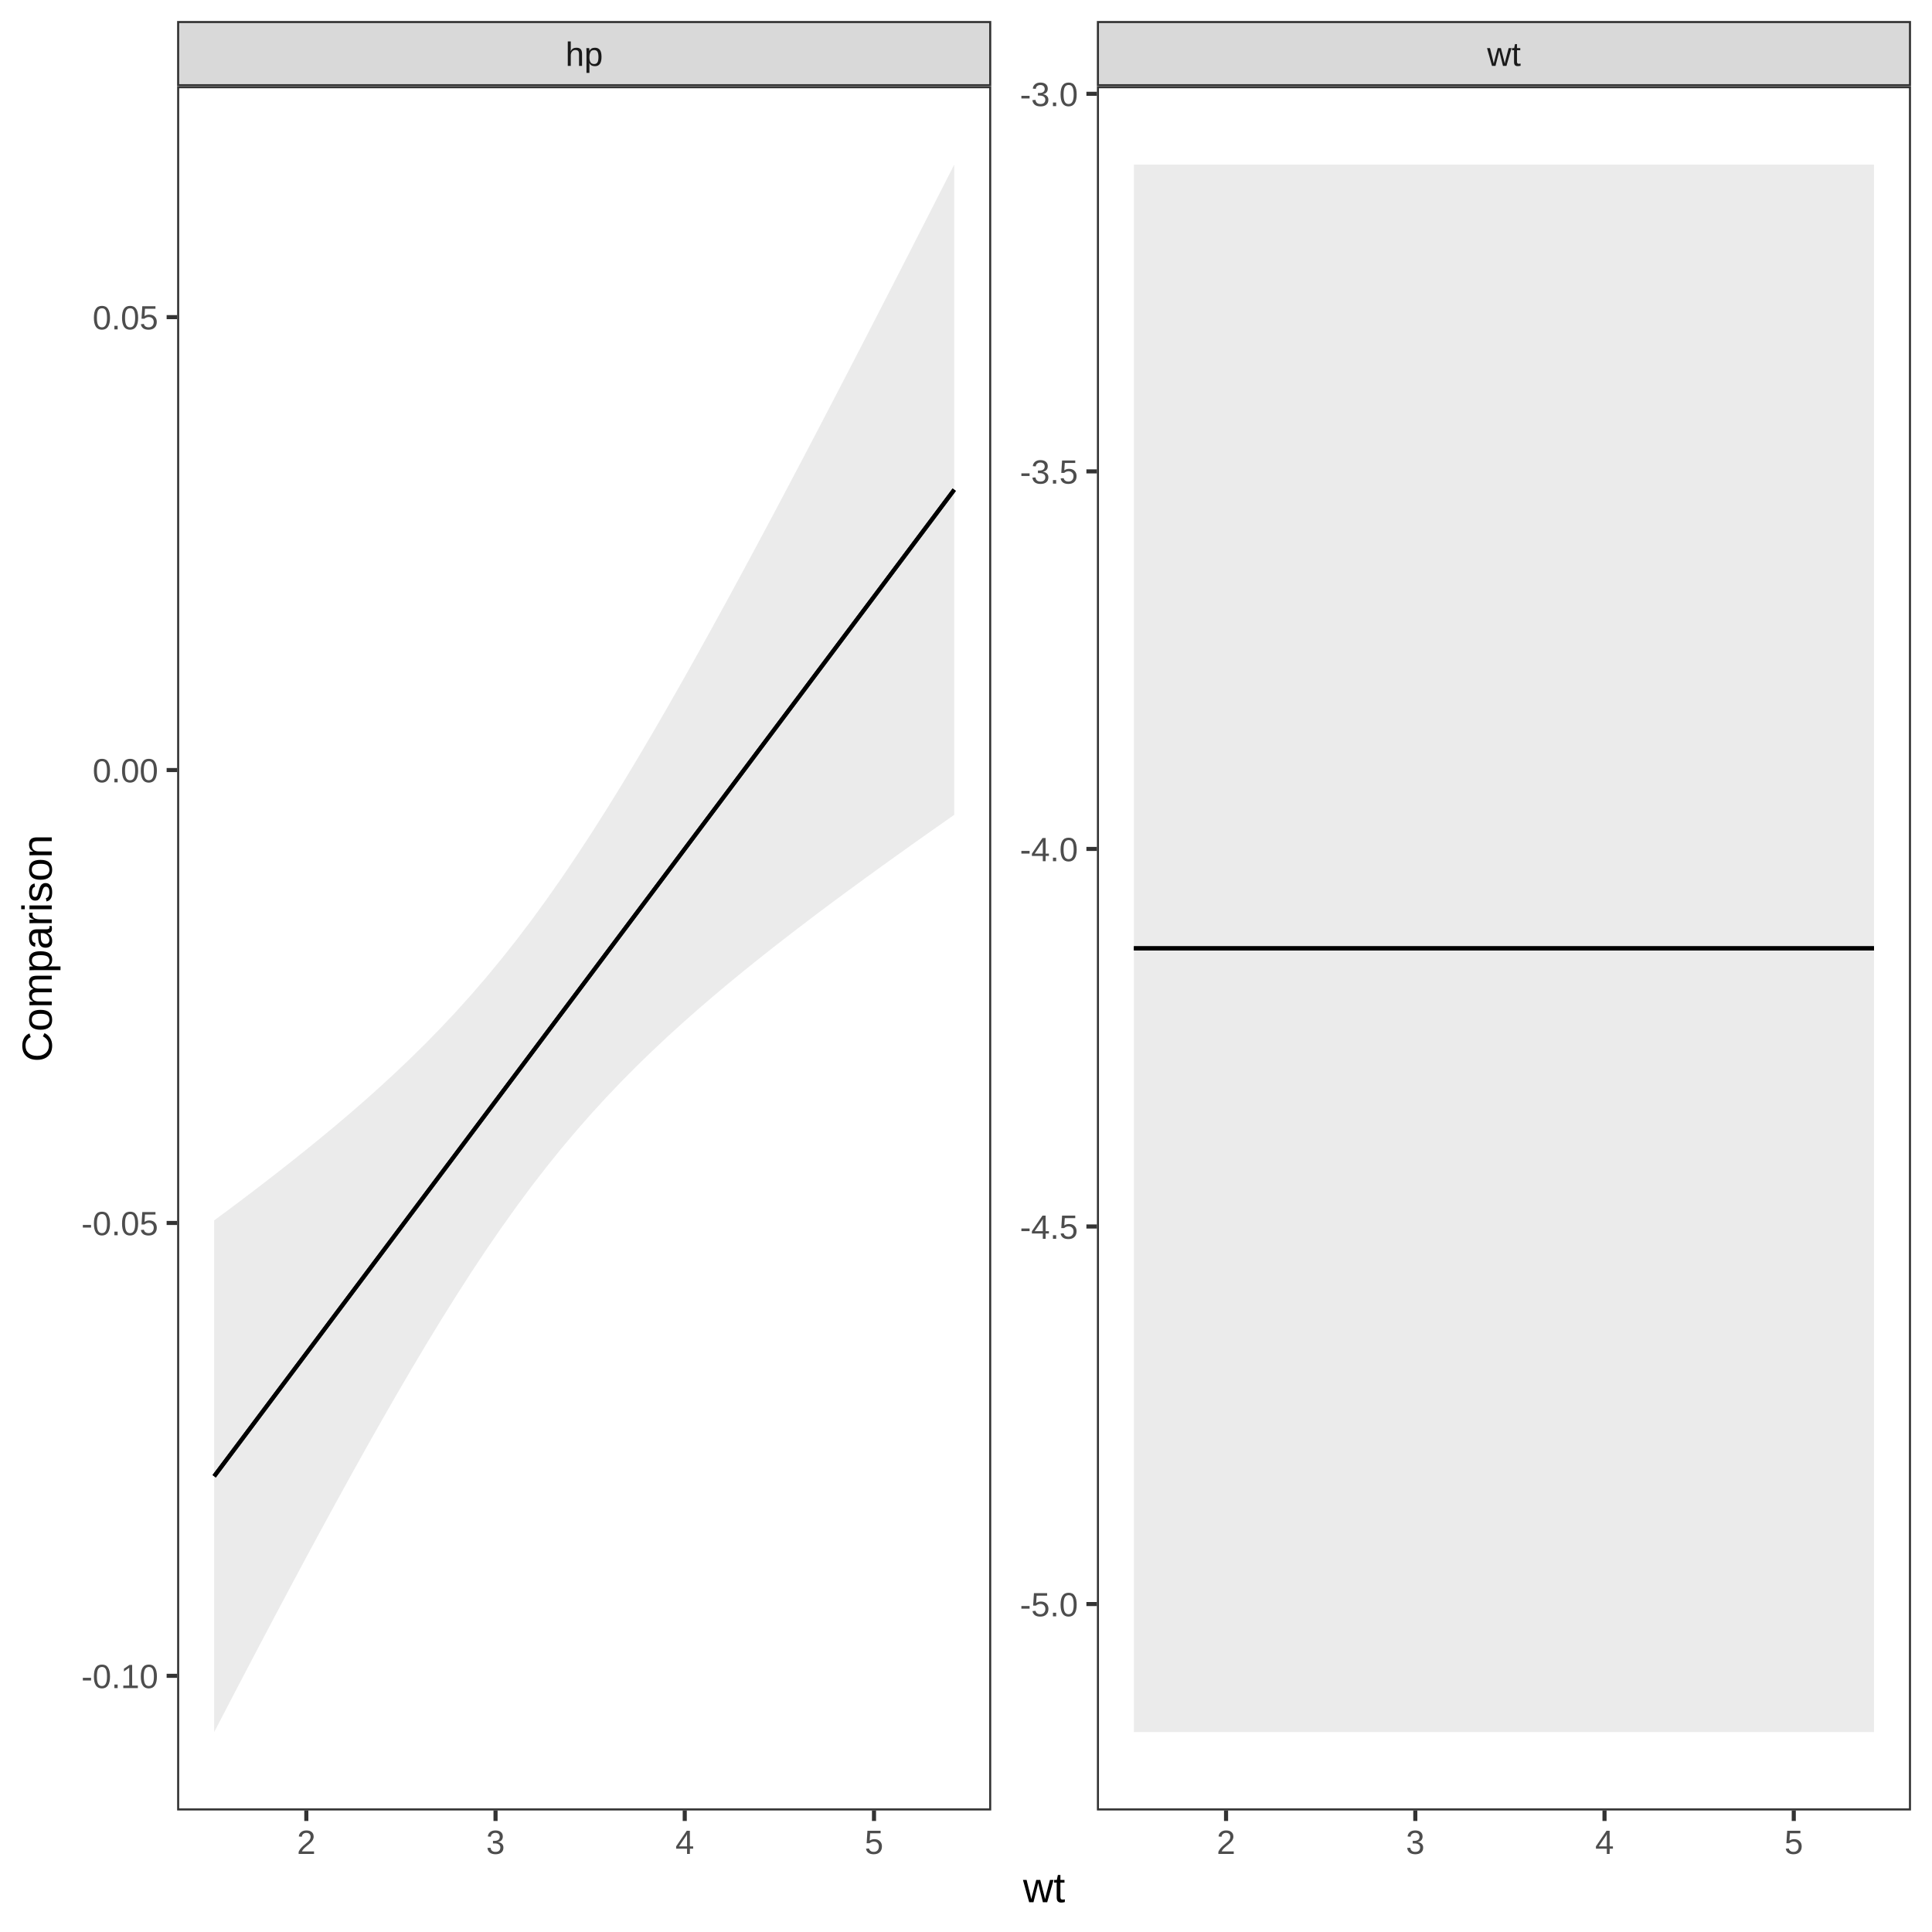
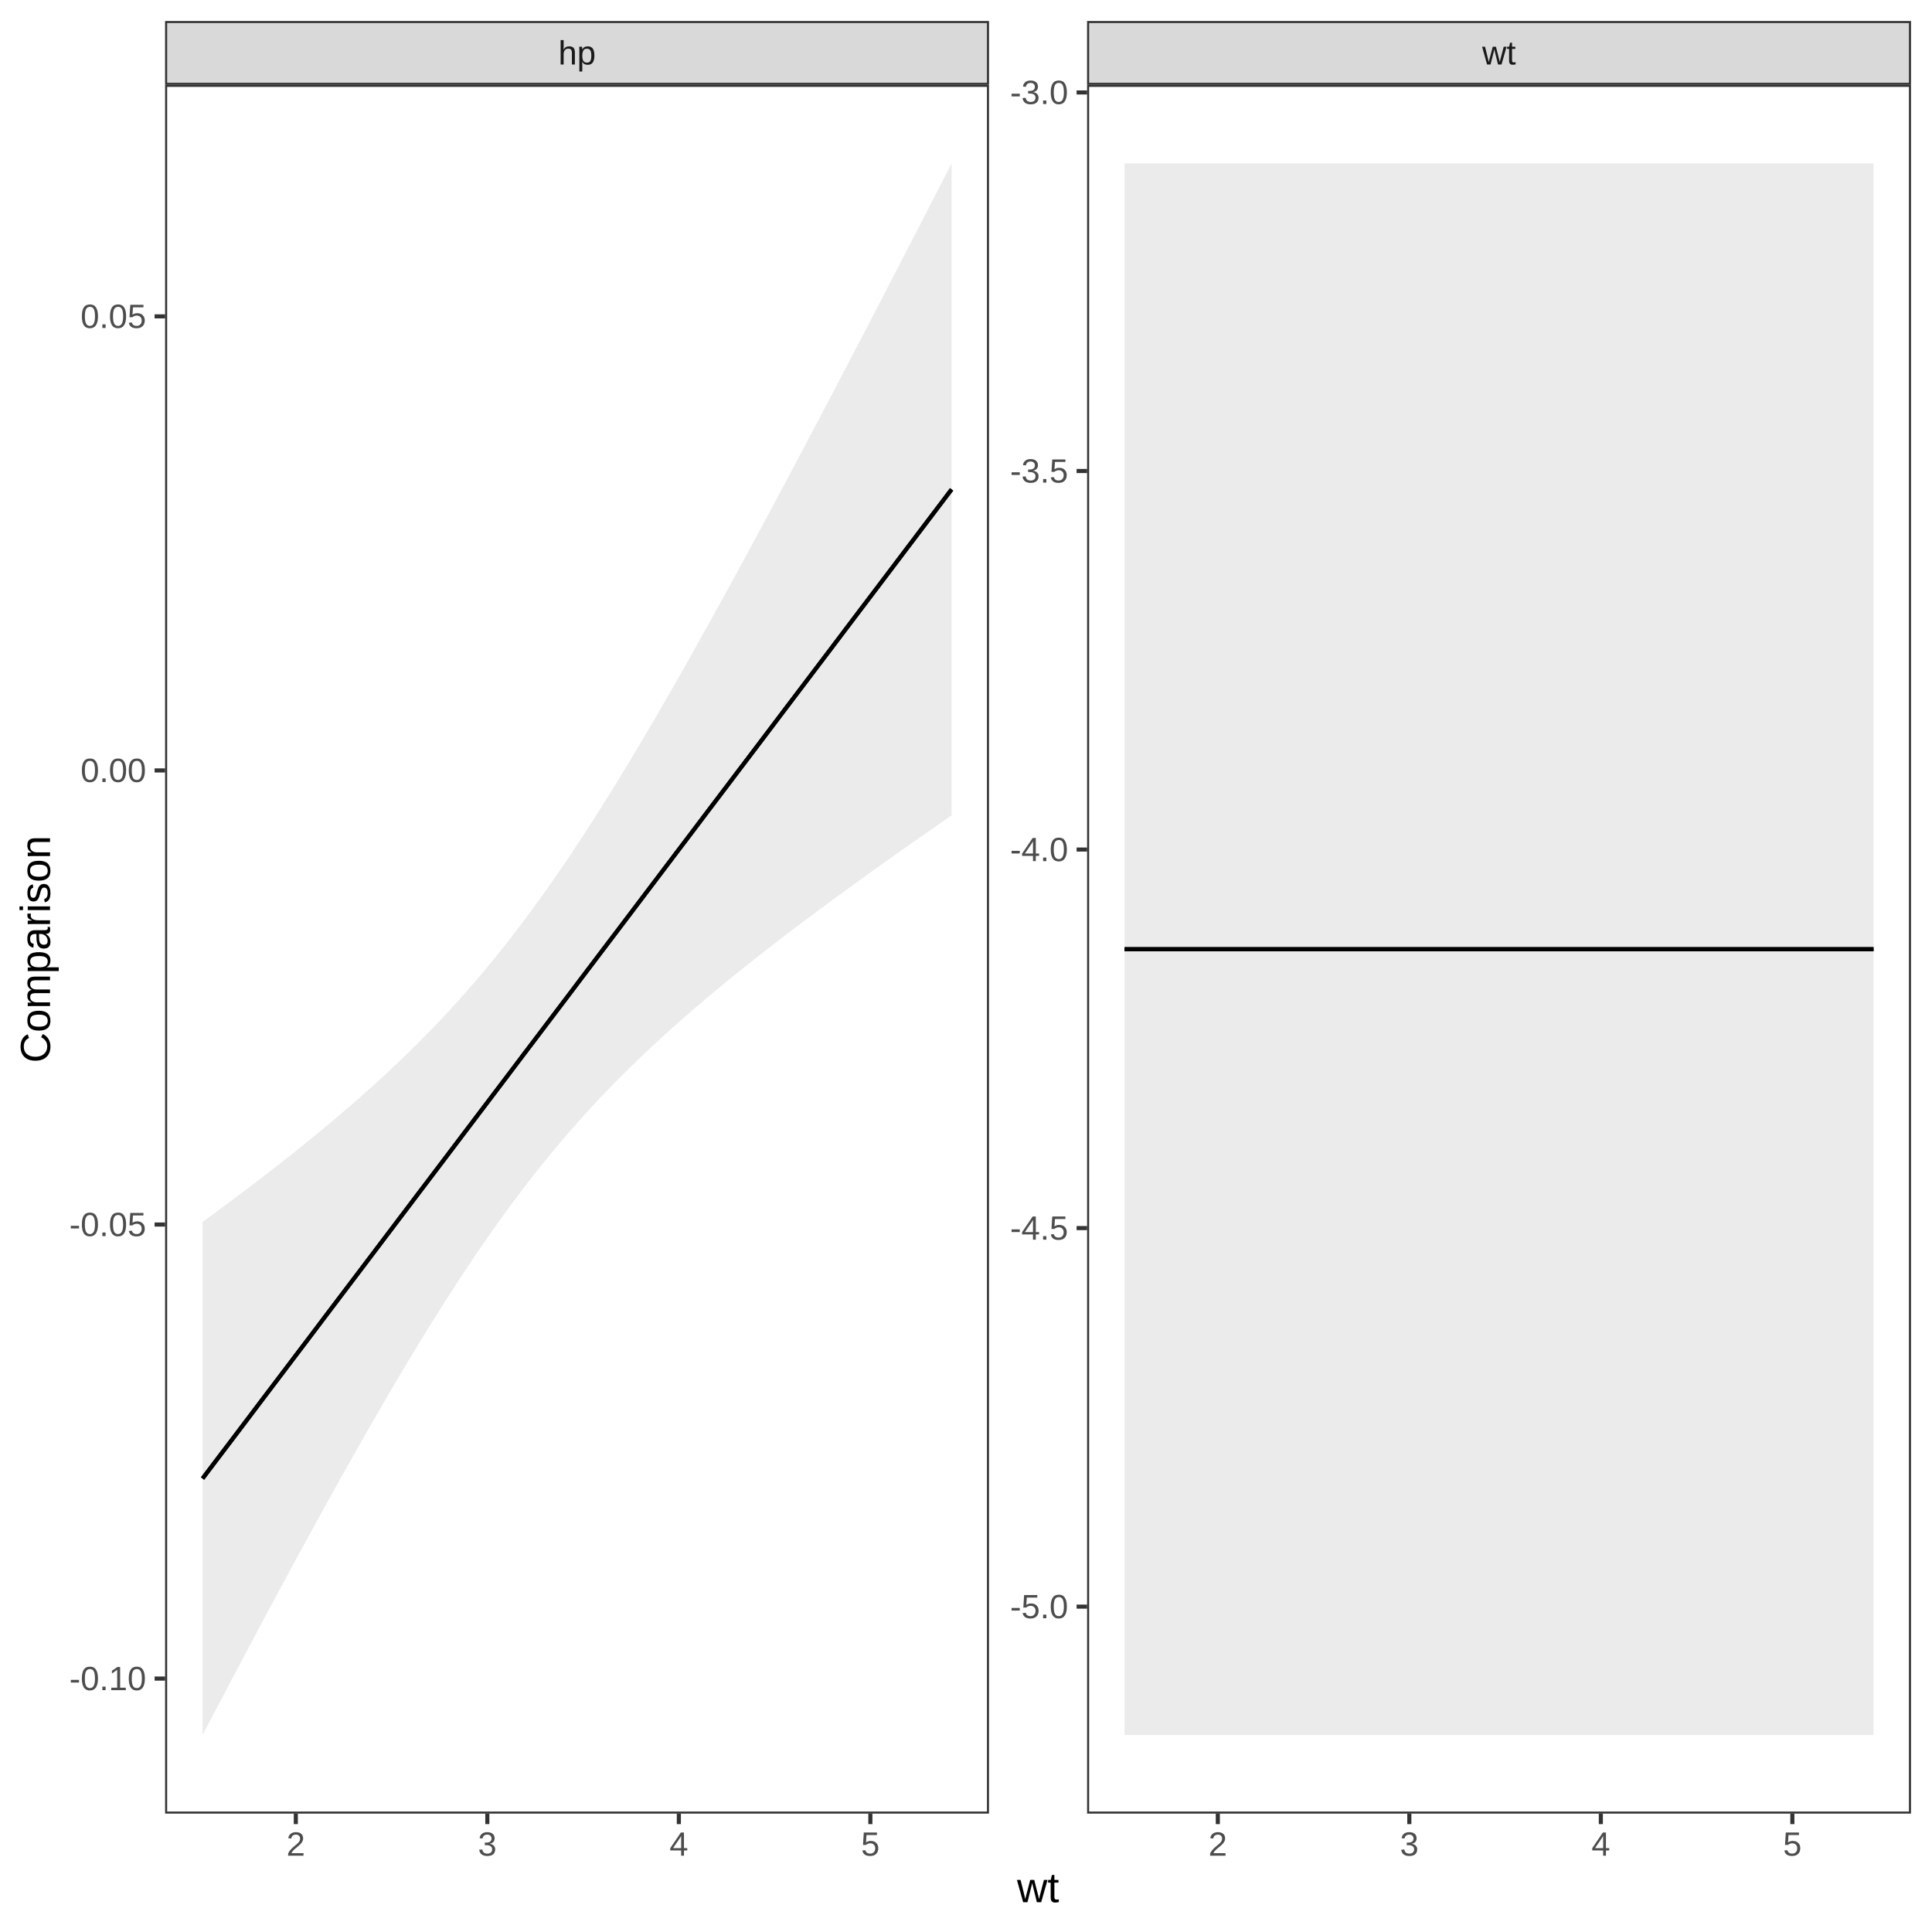
<svg xmlns="http://www.w3.org/2000/svg" class="svglite" width="504.00pt" height="504.00pt" viewBox="0 0 504.00 504.00">
  <defs>
    <style type="text/css">
    .svglite line, .svglite polyline, .svglite polygon, .svglite path, .svglite rect, .svglite circle {
      fill: none;
      stroke: #000000;
      stroke-linecap: round;
      stroke-linejoin: round;
      stroke-miterlimit: 10.00;
    }
    .svglite text {
      white-space: pre;
    }
  </style>
  </defs>
  <rect width="100%" height="100%" style="stroke: none; fill: #FFFFFF;" />
  <defs>
    <clipPath id="cpMC4wMHw1MDQuMDB8MC4wMHw1MDQuMDA=">
      <rect x="0.00" y="0.00" width="504.00" height="504.00" />
    </clipPath>
  </defs>
  <g clip-path="url(#cpMC4wMHw1MDQuMDB8MC4wMHw1MDQuMDA=)">
-     <rect x="0.00" y="0.00" width="504.00" height="504.00" style="stroke-width: 1.07; stroke: #FFFFFF; fill: #FFFFFF;" />
+     <rect x="0.00" y="-0" width="504.00" height="504.00" style="stroke-width: 1.07; stroke: #FFFFFF; fill: #FFFFFF;" />
  </g>
  <defs>
-     <clipPath id="cpNDYuMjF8MjU4LjU4fDIyLjQ5fDQ3Mi4yOQ==">
-       <rect x="46.21" y="22.49" width="212.37" height="449.80" />
+     <clipPath id="cpNDMuMDd8MjU4LjAxfDIyLjEzfDQ3My4xMQ==">
+       <rect x="43.07" y="22.13" width="214.93" height="450.98" />
    </clipPath>
  </defs>
-   <g clip-path="url(#cpNDYuMjF8MjU4LjU4fDIyLjQ5fDQ3Mi4yOQ==)">
-     <rect x="46.21" y="22.49" width="212.37" height="449.80" style="stroke-width: 1.07; stroke: none; fill: #FFFFFF;" />
-     <polygon points="55.87,318.37 59.81,315.45 63.75,312.49 67.69,309.49 71.63,306.45 75.57,303.36 79.51,300.22 83.45,297.02 87.39,293.76 91.33,290.41 95.27,286.99 99.21,283.46 103.15,279.83 107.09,276.08 111.03,272.20 114.97,268.16 118.91,263.97 122.85,259.59 126.79,255.03 130.73,250.26 134.67,245.29 138.61,240.10 142.55,234.69 146.49,229.07 150.43,223.24 154.37,217.22 158.31,211.01 162.25,204.63 166.19,198.09 170.13,191.41 174.07,184.60 178.01,177.68 181.95,170.66 185.89,163.54 189.83,156.35 193.77,149.08 197.71,141.75 201.65,134.36 205.59,126.92 209.53,119.44 213.47,111.91 217.41,104.35 221.35,96.76 225.29,89.14 229.23,81.49 233.17,73.82 237.11,66.13 241.05,58.41 244.99,50.68 248.93,42.94 248.93,212.57 244.99,215.33 241.05,218.10 237.11,220.90 233.17,223.71 229.23,226.54 225.29,229.40 221.35,232.28 217.41,235.19 213.47,238.13 209.53,241.12 205.59,244.14 201.65,247.20 197.71,250.32 193.77,253.49 189.83,256.73 185.89,260.04 181.95,263.43 178.01,266.91 174.07,270.49 170.13,274.19 166.19,278.01 162.25,281.98 158.31,286.10 154.37,290.40 150.43,294.88 146.49,299.55 142.55,304.44 138.61,309.53 134.67,314.85 130.73,320.38 126.79,326.11 122.85,332.05 118.91,338.19 114.97,344.49 111.03,350.96 107.09,357.58 103.15,364.34 99.21,371.21 95.27,378.19 91.33,385.27 87.39,392.43 83.45,399.67 79.51,406.97 75.57,414.34 71.63,421.75 67.69,429.22 63.75,436.73 59.81,444.27 55.87,451.85 " style="stroke-width: 0.00; stroke: none; stroke-linecap: butt; fill: #333333; fill-opacity: 0.10;" />
-     <polyline points="55.87,318.37 59.81,315.45 63.75,312.49 67.69,309.49 71.63,306.45 75.57,303.36 79.51,300.22 83.45,297.02 87.39,293.76 91.33,290.41 95.27,286.99 99.21,283.46 103.15,279.83 107.09,276.08 111.03,272.20 114.97,268.16 118.91,263.97 122.85,259.59 126.79,255.03 130.73,250.26 134.67,245.29 138.61,240.10 142.55,234.69 146.49,229.07 150.43,223.24 154.37,217.22 158.31,211.01 162.25,204.63 166.19,198.09 170.13,191.41 174.07,184.60 178.01,177.68 181.95,170.66 185.89,163.54 189.83,156.35 193.77,149.08 197.71,141.75 201.65,134.36 205.59,126.92 209.53,119.44 213.47,111.91 217.41,104.35 221.35,96.76 225.29,89.14 229.23,81.49 233.17,73.82 237.11,66.13 241.05,58.41 244.99,50.68 248.93,42.94 " style="stroke-width: 1.07; stroke: none; stroke-linecap: butt;" />
-     <polyline points="248.93,212.57 244.99,215.33 241.05,218.10 237.11,220.90 233.17,223.71 229.23,226.54 225.29,229.40 221.35,232.28 217.41,235.19 213.47,238.13 209.53,241.12 205.59,244.14 201.65,247.20 197.71,250.32 193.77,253.49 189.83,256.73 185.89,260.04 181.95,263.43 178.01,266.91 174.07,270.49 170.13,274.19 166.19,278.01 162.25,281.98 158.31,286.10 154.37,290.40 150.43,294.88 146.49,299.55 142.55,304.44 138.61,309.53 134.67,314.85 130.73,320.38 126.79,326.11 122.85,332.05 118.91,338.19 114.97,344.49 111.03,350.96 107.09,357.58 103.15,364.34 99.21,371.21 95.27,378.19 91.33,385.27 87.39,392.43 83.45,399.67 79.51,406.97 75.57,414.34 71.63,421.75 67.69,429.22 63.75,436.73 59.81,444.27 55.87,451.85 " style="stroke-width: 1.07; stroke: none; stroke-linecap: butt;" />
-     <polyline points="55.87,385.11 59.81,379.86 63.75,374.61 67.69,369.35 71.63,364.10 75.57,358.85 79.51,353.60 83.45,348.35 87.39,343.09 91.33,337.84 95.27,332.59 99.21,327.34 103.15,322.09 107.09,316.83 111.03,311.58 114.97,306.33 118.91,301.08 122.85,295.82 126.79,290.57 130.73,285.32 134.67,280.07 138.61,274.82 142.55,269.56 146.49,264.31 150.43,259.06 154.37,253.81 158.31,248.55 162.25,243.30 166.19,238.05 170.13,232.80 174.07,227.55 178.01,222.29 181.95,217.04 185.89,211.79 189.83,206.54 193.77,201.29 197.71,196.03 201.65,190.78 205.59,185.53 209.53,180.28 213.47,175.02 217.41,169.77 221.35,164.52 225.29,159.27 229.23,154.02 233.17,148.76 237.11,143.51 241.05,138.26 244.99,133.01 248.93,127.75 " style="stroke-width: 1.07; stroke-linecap: butt;" />
-     <polyline points="55.87,385.11 59.81,379.86 63.75,374.61 67.69,369.35 71.63,364.10 75.57,358.85 79.51,353.60 83.45,348.35 87.39,343.09 91.33,337.84 95.27,332.59 99.21,327.34 103.15,322.09 107.09,316.83 111.03,311.58 114.97,306.33 118.91,301.08 122.85,295.82 126.79,290.57 130.73,285.32 134.67,280.07 138.61,274.82 142.55,269.56 146.49,264.31 150.43,259.06 154.37,253.81 158.31,248.55 162.25,243.30 166.19,238.05 170.13,232.80 174.07,227.55 178.01,222.29 181.95,217.04 185.89,211.79 189.83,206.54 193.77,201.29 197.71,196.03 201.65,190.78 205.59,185.53 209.53,180.28 213.47,175.02 217.41,169.77 221.35,164.52 225.29,159.27 229.23,154.02 233.17,148.76 237.11,143.51 241.05,138.26 244.99,133.01 248.93,127.75 " style="stroke-width: 1.07; stroke-linecap: butt;" />
-     <rect x="46.21" y="22.49" width="212.37" height="449.80" style="stroke-width: 1.07; stroke: #333333;" />
+   <g clip-path="url(#cpNDMuMDd8MjU4LjAxfDIyLjEzfDQ3My4xMQ==)">
+     <rect x="43.07" y="22.13" width="214.93" height="450.98" style="stroke-width: 1.07; stroke: none; fill: #FFFFFF;" />
+     <polygon points="52.84,318.78 56.83,315.85 60.82,312.88 64.81,309.88 68.79,306.83 72.78,303.74 76.77,300.59 80.76,297.38 84.74,294.10 88.73,290.75 92.72,287.32 96.71,283.78 100.69,280.14 104.68,276.38 108.67,272.49 112.66,268.44 116.65,264.24 120.63,259.85 124.62,255.28 128.61,250.50 132.60,245.51 136.58,240.30 140.57,234.88 144.56,229.25 148.55,223.41 152.53,217.37 156.52,211.14 160.51,204.74 164.50,198.19 168.48,191.49 172.47,184.67 176.46,177.73 180.45,170.68 184.43,163.55 188.42,156.34 192.41,149.05 196.40,141.70 200.39,134.29 204.37,126.83 208.36,119.33 212.35,111.79 216.34,104.21 220.32,96.60 224.31,88.95 228.30,81.29 232.29,73.59 236.27,65.88 240.26,58.15 244.25,50.40 248.24,42.63 248.24,212.71 244.25,215.47 240.26,218.25 236.27,221.05 232.29,223.87 228.30,226.71 224.31,229.58 220.32,232.47 216.34,235.39 212.35,238.34 208.36,241.32 204.37,244.35 200.39,247.43 196.40,250.55 192.41,253.73 188.42,256.98 184.43,260.30 180.45,263.69 176.46,267.18 172.47,270.78 168.48,274.48 164.50,278.32 160.51,282.29 156.52,286.43 152.53,290.73 148.55,295.23 144.56,299.92 140.57,304.81 136.58,309.92 132.60,315.25 128.61,320.79 124.62,326.55 120.63,332.50 116.65,338.65 112.66,344.97 108.67,351.46 104.68,358.10 100.69,364.87 96.71,371.76 92.72,378.76 88.73,385.86 84.74,393.04 80.76,400.29 76.77,407.62 72.78,415.00 68.79,422.44 64.81,429.92 60.82,437.45 56.83,445.01 52.84,452.61 " style="stroke-width: 0.00; stroke: none; stroke-linecap: butt; fill: #333333; fill-opacity: 0.10;" />
+     <polyline points="52.84,318.78 56.83,315.85 60.82,312.88 64.81,309.88 68.79,306.83 72.78,303.74 76.77,300.59 80.76,297.38 84.74,294.10 88.73,290.75 92.72,287.32 96.71,283.78 100.69,280.14 104.68,276.38 108.67,272.49 112.66,268.44 116.65,264.24 120.63,259.85 124.62,255.28 128.61,250.50 132.60,245.51 136.58,240.30 140.57,234.88 144.56,229.25 148.55,223.41 152.53,217.37 156.52,211.14 160.51,204.74 164.50,198.19 168.48,191.49 172.47,184.67 176.46,177.73 180.45,170.68 184.43,163.55 188.42,156.34 192.41,149.05 196.40,141.70 200.39,134.29 204.37,126.83 208.36,119.33 212.35,111.79 216.34,104.21 220.32,96.60 224.31,88.95 228.30,81.29 232.29,73.59 236.27,65.88 240.26,58.15 244.25,50.40 248.24,42.63 " style="stroke-width: 1.07; stroke: none; stroke-linecap: butt;" />
+     <polyline points="248.24,212.71 244.25,215.47 240.26,218.25 236.27,221.05 232.29,223.87 228.30,226.71 224.31,229.58 220.32,232.47 216.34,235.39 212.35,238.34 208.36,241.32 204.37,244.35 200.39,247.43 196.40,250.55 192.41,253.73 188.42,256.98 184.43,260.30 180.45,263.69 176.46,267.18 172.47,270.78 168.48,274.48 164.50,278.32 160.51,282.29 156.52,286.43 152.53,290.73 148.55,295.23 144.56,299.92 140.57,304.81 136.58,309.92 132.60,315.25 128.61,320.79 124.62,326.55 120.63,332.50 116.65,338.65 112.66,344.97 108.67,351.46 104.68,358.10 100.69,364.87 96.71,371.76 92.72,378.76 88.73,385.86 84.74,393.04 80.76,400.29 76.77,407.62 72.78,415.00 68.79,422.44 64.81,429.92 60.82,437.45 56.83,445.01 52.84,452.61 " style="stroke-width: 1.07; stroke: none; stroke-linecap: butt;" />
+     <polyline points="52.84,385.70 56.83,380.43 60.82,375.17 64.81,369.90 68.79,364.63 72.78,359.37 76.77,354.10 80.76,348.84 84.74,343.57 88.73,338.30 92.72,333.04 96.71,327.77 100.69,322.51 104.68,317.24 108.67,311.97 112.66,306.71 116.65,301.44 120.63,296.18 124.62,290.91 128.61,285.65 132.60,280.38 136.58,275.11 140.57,269.85 144.56,264.58 148.55,259.32 152.53,254.05 156.52,248.78 160.51,243.52 164.50,238.25 168.48,232.99 172.47,227.72 176.46,222.45 180.45,217.19 184.43,211.92 188.42,206.66 192.41,201.39 196.40,196.13 200.39,190.86 204.37,185.59 208.36,180.33 212.35,175.06 216.34,169.80 220.32,164.53 224.31,159.26 228.30,154.00 232.29,148.73 236.27,143.47 240.26,138.20 244.25,132.94 248.24,127.67 " style="stroke-width: 1.07; stroke-linecap: butt;" />
+     <polyline points="52.84,385.70 56.83,380.43 60.82,375.17 64.81,369.90 68.79,364.63 72.78,359.37 76.77,354.10 80.76,348.84 84.74,343.57 88.73,338.30 92.72,333.04 96.71,327.77 100.69,322.51 104.68,317.24 108.67,311.97 112.66,306.71 116.65,301.44 120.63,296.18 124.62,290.91 128.61,285.65 132.60,280.38 136.58,275.11 140.57,269.85 144.56,264.58 148.55,259.32 152.53,254.05 156.52,248.78 160.51,243.52 164.50,238.25 168.48,232.99 172.47,227.72 176.46,222.45 180.45,217.19 184.43,211.92 188.42,206.66 192.41,201.39 196.40,196.13 200.39,190.86 204.37,185.59 208.36,180.33 212.35,175.06 216.34,169.80 220.32,164.53 224.31,159.26 228.30,154.00 232.29,148.73 236.27,143.47 240.26,138.20 244.25,132.94 248.24,127.67 " style="stroke-width: 1.07; stroke-linecap: butt;" />
+     <rect x="43.07" y="22.13" width="214.93" height="450.98" style="stroke-width: 1.07; stroke: #333333;" />
  </g>
  <g clip-path="url(#cpMC4wMHw1MDQuMDB8MC4wMHw1MDQuMDA=)">
</g>
  <defs>
-     <clipPath id="cpMjg2LjE1fDQ5OC41MnwyMi40OXw0NzIuMjk=">
-       <rect x="286.15" y="22.49" width="212.37" height="449.80" />
+     <clipPath id="cpMjgzLjU5fDQ5OC41MnwyMi4xM3w0NzMuMTE=">
+       <rect x="283.59" y="22.13" width="214.93" height="450.98" />
    </clipPath>
  </defs>
-   <g clip-path="url(#cpMjg2LjE1fDQ5OC41MnwyMi40OXw0NzIuMjk=)">
-     <rect x="286.15" y="22.49" width="212.37" height="449.80" style="stroke-width: 1.07; stroke: none; fill: #FFFFFF;" />
-     <polygon points="295.80,42.94 299.74,42.94 303.68,42.94 307.62,42.94 311.56,42.94 315.50,42.94 319.44,42.94 323.38,42.94 327.32,42.94 331.26,42.94 335.20,42.94 339.14,42.94 343.09,42.94 347.03,42.94 350.97,42.94 354.91,42.94 358.85,42.94 362.79,42.94 366.73,42.94 370.67,42.94 374.61,42.94 378.55,42.94 382.49,42.94 386.43,42.94 390.37,42.94 394.31,42.94 398.25,42.94 402.19,42.94 406.13,42.94 410.07,42.94 414.01,42.94 417.95,42.94 421.89,42.94 425.83,42.94 429.77,42.94 433.71,42.94 437.65,42.94 441.59,42.94 445.53,42.94 449.47,42.94 453.41,42.94 457.35,42.94 461.29,42.94 465.23,42.94 469.17,42.94 473.11,42.94 477.05,42.94 480.99,42.94 484.93,42.94 488.87,42.94 488.87,451.85 484.93,451.85 480.99,451.85 477.05,451.85 473.11,451.85 469.17,451.85 465.23,451.85 461.29,451.85 457.35,451.85 453.41,451.85 449.47,451.85 445.53,451.85 441.59,451.85 437.65,451.85 433.71,451.85 429.77,451.85 425.83,451.85 421.89,451.85 417.95,451.85 414.01,451.85 410.07,451.85 406.13,451.85 402.19,451.85 398.25,451.85 394.31,451.85 390.37,451.85 386.43,451.85 382.49,451.85 378.55,451.85 374.61,451.85 370.67,451.85 366.73,451.85 362.79,451.85 358.85,451.85 354.91,451.85 350.97,451.85 347.03,451.85 343.09,451.85 339.14,451.85 335.20,451.85 331.26,451.85 327.32,451.85 323.38,451.85 319.44,451.85 315.50,451.85 311.56,451.85 307.62,451.85 303.68,451.85 299.74,451.85 295.80,451.85 " style="stroke-width: 0.00; stroke: none; stroke-linecap: butt; fill: #333333; fill-opacity: 0.10;" />
-     <polyline points="295.80,42.94 299.74,42.94 303.68,42.94 307.62,42.94 311.56,42.94 315.50,42.94 319.44,42.94 323.38,42.94 327.32,42.94 331.26,42.94 335.20,42.94 339.14,42.94 343.09,42.94 347.03,42.94 350.97,42.94 354.91,42.94 358.85,42.94 362.79,42.94 366.73,42.94 370.67,42.94 374.61,42.94 378.55,42.94 382.49,42.94 386.43,42.94 390.37,42.94 394.31,42.94 398.25,42.94 402.19,42.94 406.13,42.94 410.07,42.94 414.01,42.94 417.95,42.94 421.89,42.94 425.83,42.94 429.77,42.94 433.71,42.94 437.65,42.94 441.59,42.94 445.53,42.94 449.47,42.94 453.41,42.94 457.35,42.94 461.29,42.94 465.23,42.94 469.17,42.94 473.11,42.94 477.05,42.94 480.99,42.94 484.93,42.94 488.87,42.94 " style="stroke-width: 1.07; stroke: none; stroke-linecap: butt;" />
-     <polyline points="488.87,451.85 484.93,451.85 480.99,451.85 477.05,451.85 473.11,451.85 469.17,451.85 465.23,451.85 461.29,451.85 457.35,451.85 453.41,451.85 449.47,451.85 445.53,451.85 441.59,451.85 437.65,451.85 433.71,451.85 429.77,451.85 425.83,451.85 421.89,451.85 417.95,451.85 414.01,451.85 410.07,451.85 406.13,451.85 402.19,451.85 398.25,451.85 394.31,451.85 390.37,451.85 386.43,451.85 382.49,451.85 378.55,451.85 374.61,451.85 370.67,451.85 366.73,451.85 362.79,451.85 358.85,451.85 354.91,451.85 350.97,451.85 347.03,451.85 343.09,451.85 339.14,451.85 335.20,451.85 331.26,451.85 327.32,451.85 323.38,451.85 319.44,451.85 315.50,451.85 311.56,451.85 307.62,451.85 303.68,451.85 299.74,451.85 295.80,451.85 " style="stroke-width: 1.07; stroke: none; stroke-linecap: butt;" />
-     <polyline points="295.80,247.39 299.74,247.39 303.68,247.39 307.62,247.39 311.56,247.39 315.50,247.39 319.44,247.39 323.38,247.39 327.32,247.39 331.26,247.39 335.20,247.39 339.14,247.39 343.09,247.39 347.03,247.39 350.97,247.39 354.91,247.39 358.85,247.39 362.79,247.39 366.73,247.39 370.67,247.39 374.61,247.39 378.55,247.39 382.49,247.39 386.43,247.39 390.37,247.39 394.31,247.39 398.25,247.39 402.19,247.39 406.13,247.39 410.07,247.39 414.01,247.39 417.95,247.39 421.89,247.39 425.83,247.39 429.77,247.39 433.71,247.39 437.65,247.39 441.59,247.39 445.53,247.39 449.47,247.39 453.41,247.39 457.35,247.39 461.29,247.39 465.23,247.39 469.17,247.39 473.11,247.39 477.05,247.39 480.99,247.39 484.93,247.39 488.87,247.39 " style="stroke-width: 1.07; stroke-linecap: butt;" />
-     <polyline points="295.80,247.39 299.74,247.39 303.68,247.39 307.62,247.39 311.56,247.39 315.50,247.39 319.44,247.39 323.38,247.39 327.32,247.39 331.26,247.39 335.20,247.39 339.14,247.39 343.09,247.39 347.03,247.39 350.97,247.39 354.91,247.39 358.85,247.39 362.79,247.39 366.73,247.39 370.67,247.39 374.61,247.39 378.55,247.39 382.49,247.39 386.43,247.39 390.37,247.39 394.31,247.39 398.25,247.39 402.19,247.39 406.13,247.39 410.07,247.39 414.01,247.39 417.95,247.39 421.89,247.39 425.83,247.39 429.77,247.39 433.71,247.39 437.65,247.39 441.59,247.39 445.53,247.39 449.47,247.39 453.41,247.39 457.35,247.39 461.29,247.39 465.23,247.39 469.17,247.39 473.11,247.39 477.05,247.39 480.99,247.39 484.93,247.39 488.87,247.39 " style="stroke-width: 1.07; stroke-linecap: butt;" />
-     <rect x="286.15" y="22.49" width="212.37" height="449.80" style="stroke-width: 1.07; stroke: #333333;" />
+   <g clip-path="url(#cpMjgzLjU5fDQ5OC41MnwyMi4xM3w0NzMuMTE=)">
+     <rect x="283.59" y="22.13" width="214.93" height="450.98" style="stroke-width: 1.07; stroke: none; fill: #FFFFFF;" />
+     <polygon points="293.36,42.63 297.35,42.63 301.33,42.63 305.32,42.63 309.31,42.63 313.30,42.63 317.28,42.63 321.27,42.63 325.26,42.63 329.25,42.63 333.23,42.63 337.22,42.63 341.21,42.63 345.20,42.63 349.18,42.63 353.17,42.63 357.16,42.63 361.15,42.63 365.13,42.63 369.12,42.63 373.11,42.63 377.10,42.63 381.09,42.63 385.07,42.63 389.06,42.63 393.05,42.63 397.04,42.63 401.02,42.63 405.01,42.63 409.00,42.63 412.99,42.63 416.97,42.63 420.96,42.63 424.95,42.63 428.94,42.63 432.92,42.63 436.91,42.63 440.90,42.63 444.89,42.63 448.87,42.63 452.86,42.63 456.85,42.63 460.84,42.63 464.83,42.63 468.81,42.63 472.80,42.63 476.79,42.63 480.78,42.63 484.76,42.63 488.75,42.63 488.75,452.61 484.76,452.61 480.78,452.61 476.79,452.61 472.80,452.61 468.81,452.61 464.83,452.61 460.84,452.61 456.85,452.61 452.86,452.61 448.87,452.61 444.89,452.61 440.90,452.61 436.91,452.61 432.92,452.61 428.94,452.61 424.95,452.61 420.96,452.61 416.97,452.61 412.99,452.61 409.00,452.61 405.01,452.61 401.02,452.61 397.04,452.61 393.05,452.61 389.06,452.61 385.07,452.61 381.09,452.61 377.10,452.61 373.11,452.61 369.12,452.61 365.13,452.61 361.15,452.61 357.16,452.61 353.17,452.61 349.18,452.61 345.20,452.61 341.21,452.61 337.22,452.61 333.23,452.61 329.25,452.61 325.26,452.61 321.27,452.61 317.28,452.61 313.30,452.61 309.31,452.61 305.32,452.61 301.33,452.61 297.35,452.61 293.36,452.61 " style="stroke-width: 0.00; stroke: none; stroke-linecap: butt; fill: #333333; fill-opacity: 0.10;" />
+     <polyline points="293.36,42.63 297.35,42.63 301.33,42.63 305.32,42.63 309.31,42.63 313.30,42.63 317.28,42.63 321.27,42.63 325.26,42.63 329.25,42.63 333.23,42.63 337.22,42.63 341.21,42.63 345.20,42.63 349.18,42.63 353.17,42.63 357.16,42.63 361.15,42.63 365.13,42.63 369.12,42.63 373.11,42.63 377.10,42.63 381.09,42.63 385.07,42.63 389.06,42.63 393.05,42.63 397.04,42.63 401.02,42.63 405.01,42.63 409.00,42.63 412.99,42.63 416.97,42.63 420.96,42.63 424.95,42.63 428.94,42.63 432.92,42.63 436.91,42.63 440.90,42.63 444.89,42.63 448.87,42.63 452.86,42.63 456.85,42.63 460.84,42.63 464.83,42.63 468.81,42.63 472.80,42.63 476.79,42.63 480.78,42.63 484.76,42.63 488.75,42.63 " style="stroke-width: 1.07; stroke: none; stroke-linecap: butt;" />
+     <polyline points="488.75,452.61 484.76,452.61 480.78,452.61 476.79,452.61 472.80,452.61 468.81,452.61 464.83,452.61 460.84,452.61 456.85,452.61 452.86,452.61 448.87,452.61 444.89,452.61 440.90,452.61 436.91,452.61 432.92,452.61 428.94,452.61 424.95,452.61 420.96,452.61 416.97,452.61 412.99,452.61 409.00,452.61 405.01,452.61 401.02,452.61 397.04,452.61 393.05,452.61 389.06,452.61 385.07,452.61 381.09,452.61 377.10,452.61 373.11,452.61 369.12,452.61 365.13,452.61 361.15,452.61 357.16,452.61 353.17,452.61 349.18,452.61 345.20,452.61 341.21,452.61 337.22,452.61 333.23,452.61 329.25,452.61 325.26,452.61 321.27,452.61 317.28,452.61 313.30,452.61 309.31,452.61 305.32,452.61 301.33,452.61 297.35,452.61 293.36,452.61 " style="stroke-width: 1.07; stroke: none; stroke-linecap: butt;" />
+     <polyline points="293.36,247.62 297.35,247.62 301.33,247.62 305.32,247.62 309.31,247.62 313.30,247.62 317.28,247.62 321.27,247.62 325.26,247.62 329.25,247.62 333.23,247.62 337.22,247.62 341.21,247.62 345.20,247.62 349.18,247.62 353.17,247.62 357.16,247.62 361.15,247.62 365.13,247.62 369.12,247.62 373.11,247.62 377.10,247.62 381.09,247.62 385.07,247.62 389.06,247.62 393.05,247.62 397.04,247.62 401.02,247.62 405.01,247.62 409.00,247.62 412.99,247.62 416.97,247.62 420.96,247.62 424.95,247.62 428.94,247.62 432.92,247.62 436.91,247.62 440.90,247.62 444.89,247.62 448.87,247.62 452.86,247.62 456.85,247.62 460.84,247.62 464.83,247.62 468.81,247.62 472.80,247.62 476.79,247.62 480.78,247.62 484.76,247.62 488.75,247.62 " style="stroke-width: 1.07; stroke-linecap: butt;" />
+     <polyline points="293.36,247.62 297.35,247.62 301.33,247.62 305.32,247.62 309.31,247.62 313.30,247.62 317.28,247.62 321.27,247.62 325.26,247.62 329.25,247.62 333.23,247.62 337.22,247.62 341.21,247.62 345.20,247.62 349.18,247.62 353.17,247.62 357.16,247.62 361.15,247.62 365.13,247.62 369.12,247.62 373.11,247.62 377.10,247.62 381.09,247.62 385.07,247.62 389.06,247.62 393.05,247.62 397.04,247.62 401.02,247.62 405.01,247.62 409.00,247.62 412.99,247.62 416.97,247.62 420.96,247.62 424.95,247.62 428.94,247.62 432.92,247.62 436.91,247.62 440.90,247.62 444.89,247.62 448.87,247.62 452.86,247.62 456.85,247.62 460.84,247.62 464.83,247.62 468.81,247.62 472.80,247.62 476.79,247.62 480.78,247.62 484.76,247.62 488.75,247.62 " style="stroke-width: 1.07; stroke-linecap: butt;" />
+     <rect x="283.59" y="22.13" width="214.93" height="450.98" style="stroke-width: 1.07; stroke: #333333;" />
  </g>
  <g clip-path="url(#cpMC4wMHw1MDQuMDB8MC4wMHw1MDQuMDA=)">
</g>
  <defs>
-     <clipPath id="cpNDYuMjF8MjU4LjU4fDUuNDh8MjIuNDk=">
-       <rect x="46.21" y="5.48" width="212.37" height="17.01" />
+     <clipPath id="cpNDMuMDd8MjU4LjAxfDUuNDh8MjIuMTM=">
+       <rect x="43.07" y="5.48" width="214.93" height="16.65" />
    </clipPath>
  </defs>
-   <g clip-path="url(#cpNDYuMjF8MjU4LjU4fDUuNDh8MjIuNDk=)">
-     <rect x="46.21" y="5.48" width="212.37" height="17.01" style="stroke-width: 1.07; stroke: #333333; fill: #D9D9D9;" />
-     <text x="152.40" y="17.19" text-anchor="middle" style="font-size: 8.80px;fill: #1A1A1A; font-family: &quot;Arimo&quot;;" textLength="11.16px" lengthAdjust="spacingAndGlyphs">hp</text>
+   <g clip-path="url(#cpNDMuMDd8MjU4LjAxfDUuNDh8MjIuMTM=)">
+     <rect x="43.07" y="5.48" width="214.93" height="16.65" style="stroke-width: 1.07; stroke: #333333; fill: #D9D9D9;" />
+     <text x="150.54" y="16.83" text-anchor="middle" style="font-size: 8.80px;fill: #1A1A1A; font-family: &quot;Liberation Sans&quot;;" textLength="9.79px" lengthAdjust="spacingAndGlyphs">hp</text>
  </g>
  <g clip-path="url(#cpMC4wMHw1MDQuMDB8MC4wMHw1MDQuMDA=)">
</g>
  <defs>
-     <clipPath id="cpMjg2LjE1fDQ5OC41Mnw1LjQ4fDIyLjQ5">
-       <rect x="286.15" y="5.48" width="212.37" height="17.01" />
+     <clipPath id="cpMjgzLjU5fDQ5OC41Mnw1LjQ4fDIyLjEz">
+       <rect x="283.59" y="5.48" width="214.93" height="16.65" />
    </clipPath>
  </defs>
-   <g clip-path="url(#cpMjg2LjE1fDQ5OC41Mnw1LjQ4fDIyLjQ5)">
-     <rect x="286.15" y="5.48" width="212.37" height="17.01" style="stroke-width: 1.07; stroke: #333333; fill: #D9D9D9;" />
-     <text x="392.34" y="17.19" text-anchor="middle" style="font-size: 8.80px;fill: #1A1A1A; font-family: &quot;Arimo&quot;;" textLength="10.64px" lengthAdjust="spacingAndGlyphs">wt</text>
+   <g clip-path="url(#cpMjgzLjU5fDQ5OC41Mnw1LjQ4fDIyLjEz)">
+     <rect x="283.59" y="5.48" width="214.93" height="16.65" style="stroke-width: 1.07; stroke: #333333; fill: #D9D9D9;" />
+     <text x="391.05" y="16.83" text-anchor="middle" style="font-size: 8.80px;fill: #1A1A1A; font-family: &quot;Liberation Sans&quot;;" textLength="8.80px" lengthAdjust="spacingAndGlyphs">wt</text>
  </g>
  <g clip-path="url(#cpMC4wMHw1MDQuMDB8MC4wMHw1MDQuMDA=)">
-     <polyline points="79.91,475.03 79.91,472.29 " style="stroke-width: 1.07; stroke: #333333; stroke-linecap: butt;" />
-     <polyline points="129.27,475.03 129.27,472.29 " style="stroke-width: 1.07; stroke: #333333; stroke-linecap: butt;" />
-     <polyline points="178.63,475.03 178.63,472.29 " style="stroke-width: 1.07; stroke: #333333; stroke-linecap: butt;" />
-     <polyline points="228.00,475.03 228.00,472.29 " style="stroke-width: 1.07; stroke: #333333; stroke-linecap: butt;" />
-     <text x="79.91" y="483.64" text-anchor="middle" style="font-size: 8.80px;fill: #4D4D4D; font-family: &quot;Arimo&quot;;" textLength="5.59px" lengthAdjust="spacingAndGlyphs">2</text>
-     <text x="129.27" y="483.64" text-anchor="middle" style="font-size: 8.80px;fill: #4D4D4D; font-family: &quot;Arimo&quot;;" textLength="5.59px" lengthAdjust="spacingAndGlyphs">3</text>
-     <text x="178.63" y="483.64" text-anchor="middle" style="font-size: 8.80px;fill: #4D4D4D; font-family: &quot;Arimo&quot;;" textLength="5.59px" lengthAdjust="spacingAndGlyphs">4</text>
-     <text x="228.00" y="483.64" text-anchor="middle" style="font-size: 8.80px;fill: #4D4D4D; font-family: &quot;Arimo&quot;;" textLength="5.59px" lengthAdjust="spacingAndGlyphs">5</text>
-     <polyline points="319.84,475.03 319.84,472.29 " style="stroke-width: 1.07; stroke: #333333; stroke-linecap: butt;" />
-     <polyline points="369.21,475.03 369.21,472.29 " style="stroke-width: 1.07; stroke: #333333; stroke-linecap: butt;" />
-     <polyline points="418.57,475.03 418.57,472.29 " style="stroke-width: 1.07; stroke: #333333; stroke-linecap: butt;" />
-     <polyline points="467.94,475.03 467.94,472.29 " style="stroke-width: 1.07; stroke: #333333; stroke-linecap: butt;" />
-     <text x="319.84" y="483.64" text-anchor="middle" style="font-size: 8.80px;fill: #4D4D4D; font-family: &quot;Arimo&quot;;" textLength="5.59px" lengthAdjust="spacingAndGlyphs">2</text>
-     <text x="369.21" y="483.64" text-anchor="middle" style="font-size: 8.80px;fill: #4D4D4D; font-family: &quot;Arimo&quot;;" textLength="5.59px" lengthAdjust="spacingAndGlyphs">3</text>
-     <text x="418.57" y="483.64" text-anchor="middle" style="font-size: 8.80px;fill: #4D4D4D; font-family: &quot;Arimo&quot;;" textLength="5.59px" lengthAdjust="spacingAndGlyphs">4</text>
-     <text x="467.94" y="483.64" text-anchor="middle" style="font-size: 8.80px;fill: #4D4D4D; font-family: &quot;Arimo&quot;;" textLength="5.59px" lengthAdjust="spacingAndGlyphs">5</text>
-     <text x="281.22" y="421.65" text-anchor="end" style="font-size: 8.80px;fill: #4D4D4D; font-family: &quot;Arimo&quot;;" textLength="17.16px" lengthAdjust="spacingAndGlyphs">-5.0</text>
-     <text x="281.22" y="323.16" text-anchor="end" style="font-size: 8.80px;fill: #4D4D4D; font-family: &quot;Arimo&quot;;" textLength="17.16px" lengthAdjust="spacingAndGlyphs">-4.5</text>
-     <text x="281.22" y="224.67" text-anchor="end" style="font-size: 8.80px;fill: #4D4D4D; font-family: &quot;Arimo&quot;;" textLength="17.16px" lengthAdjust="spacingAndGlyphs">-4.0</text>
-     <text x="281.22" y="126.17" text-anchor="end" style="font-size: 8.80px;fill: #4D4D4D; font-family: &quot;Arimo&quot;;" textLength="17.16px" lengthAdjust="spacingAndGlyphs">-3.5</text>
-     <text x="281.22" y="27.68" text-anchor="end" style="font-size: 8.80px;fill: #4D4D4D; font-family: &quot;Arimo&quot;;" textLength="17.16px" lengthAdjust="spacingAndGlyphs">-3.0</text>
-     <polyline points="283.41,418.45 286.15,418.45 " style="stroke-width: 1.07; stroke: #333333; stroke-linecap: butt;" />
-     <polyline points="283.41,319.95 286.15,319.95 " style="stroke-width: 1.07; stroke: #333333; stroke-linecap: butt;" />
-     <polyline points="283.41,221.46 286.15,221.46 " style="stroke-width: 1.07; stroke: #333333; stroke-linecap: butt;" />
-     <polyline points="283.41,122.97 286.15,122.97 " style="stroke-width: 1.07; stroke: #333333; stroke-linecap: butt;" />
-     <polyline points="283.41,24.47 286.15,24.47 " style="stroke-width: 1.07; stroke: #333333; stroke-linecap: butt;" />
-     <text x="41.28" y="440.38" text-anchor="end" style="font-size: 8.80px;fill: #4D4D4D; font-family: &quot;Arimo&quot;;" textLength="22.75px" lengthAdjust="spacingAndGlyphs">-0.10</text>
-     <text x="41.28" y="322.23" text-anchor="end" style="font-size: 8.80px;fill: #4D4D4D; font-family: &quot;Arimo&quot;;" textLength="22.75px" lengthAdjust="spacingAndGlyphs">-0.05</text>
-     <text x="41.28" y="204.09" text-anchor="end" style="font-size: 8.80px;fill: #4D4D4D; font-family: &quot;Arimo&quot;;" textLength="19.58px" lengthAdjust="spacingAndGlyphs">0.00</text>
-     <text x="41.28" y="85.94" text-anchor="end" style="font-size: 8.80px;fill: #4D4D4D; font-family: &quot;Arimo&quot;;" textLength="19.58px" lengthAdjust="spacingAndGlyphs">0.05</text>
-     <polyline points="43.47,437.17 46.21,437.17 " style="stroke-width: 1.07; stroke: #333333; stroke-linecap: butt;" />
-     <polyline points="43.47,319.03 46.21,319.03 " style="stroke-width: 1.07; stroke: #333333; stroke-linecap: butt;" />
-     <polyline points="43.47,200.88 46.21,200.88 " style="stroke-width: 1.07; stroke: #333333; stroke-linecap: butt;" />
-     <polyline points="43.47,82.73 46.21,82.73 " style="stroke-width: 1.07; stroke: #333333; stroke-linecap: butt;" />
-     <text x="272.37" y="496.23" text-anchor="middle" style="font-size: 11.00px; font-family: &quot;Arimo&quot;;" textLength="13.31px" lengthAdjust="spacingAndGlyphs">wt</text>
-     <text transform="translate(13.50,247.39) rotate(-90)" text-anchor="middle" style="font-size: 11.00px; font-family: &quot;Arimo&quot;;" textLength="65.87px" lengthAdjust="spacingAndGlyphs">Comparison</text>
+     <polyline points="77.17,475.85 77.17,473.11 " style="stroke-width: 1.07; stroke: #333333; stroke-linecap: butt;" />
+     <polyline points="127.13,475.85 127.13,473.11 " style="stroke-width: 1.07; stroke: #333333; stroke-linecap: butt;" />
+     <polyline points="177.09,475.85 177.09,473.11 " style="stroke-width: 1.07; stroke: #333333; stroke-linecap: butt;" />
+     <polyline points="227.05,475.85 227.05,473.11 " style="stroke-width: 1.07; stroke: #333333; stroke-linecap: butt;" />
+     <text x="77.17" y="484.10" text-anchor="middle" style="font-size: 8.80px;fill: #4D4D4D; font-family: &quot;Liberation Sans&quot;;" textLength="4.90px" lengthAdjust="spacingAndGlyphs">2</text>
+     <text x="127.13" y="484.10" text-anchor="middle" style="font-size: 8.80px;fill: #4D4D4D; font-family: &quot;Liberation Sans&quot;;" textLength="4.90px" lengthAdjust="spacingAndGlyphs">3</text>
+     <text x="177.09" y="484.10" text-anchor="middle" style="font-size: 8.80px;fill: #4D4D4D; font-family: &quot;Liberation Sans&quot;;" textLength="4.90px" lengthAdjust="spacingAndGlyphs">4</text>
+     <text x="227.05" y="484.10" text-anchor="middle" style="font-size: 8.80px;fill: #4D4D4D; font-family: &quot;Liberation Sans&quot;;" textLength="4.90px" lengthAdjust="spacingAndGlyphs">5</text>
+     <polyline points="317.69,475.85 317.69,473.11 " style="stroke-width: 1.07; stroke: #333333; stroke-linecap: butt;" />
+     <polyline points="367.65,475.85 367.65,473.11 " style="stroke-width: 1.07; stroke: #333333; stroke-linecap: butt;" />
+     <polyline points="417.61,475.85 417.61,473.11 " style="stroke-width: 1.07; stroke: #333333; stroke-linecap: butt;" />
+     <polyline points="467.57,475.85 467.57,473.11 " style="stroke-width: 1.07; stroke: #333333; stroke-linecap: butt;" />
+     <text x="317.69" y="484.10" text-anchor="middle" style="font-size: 8.80px;fill: #4D4D4D; font-family: &quot;Liberation Sans&quot;;" textLength="4.90px" lengthAdjust="spacingAndGlyphs">2</text>
+     <text x="367.65" y="484.10" text-anchor="middle" style="font-size: 8.80px;fill: #4D4D4D; font-family: &quot;Liberation Sans&quot;;" textLength="4.90px" lengthAdjust="spacingAndGlyphs">3</text>
+     <text x="417.61" y="484.10" text-anchor="middle" style="font-size: 8.80px;fill: #4D4D4D; font-family: &quot;Liberation Sans&quot;;" textLength="4.90px" lengthAdjust="spacingAndGlyphs">4</text>
+     <text x="467.57" y="484.10" text-anchor="middle" style="font-size: 8.80px;fill: #4D4D4D; font-family: &quot;Liberation Sans&quot;;" textLength="4.90px" lengthAdjust="spacingAndGlyphs">5</text>
+     <text x="278.66" y="422.15" text-anchor="end" style="font-size: 8.80px;fill: #4D4D4D; font-family: &quot;Liberation Sans&quot;;" textLength="15.17px" lengthAdjust="spacingAndGlyphs">-5.0</text>
+     <text x="278.66" y="323.40" text-anchor="end" style="font-size: 8.80px;fill: #4D4D4D; font-family: &quot;Liberation Sans&quot;;" textLength="15.17px" lengthAdjust="spacingAndGlyphs">-4.5</text>
+     <text x="278.66" y="224.65" text-anchor="end" style="font-size: 8.80px;fill: #4D4D4D; font-family: &quot;Liberation Sans&quot;;" textLength="15.17px" lengthAdjust="spacingAndGlyphs">-4.0</text>
+     <text x="278.66" y="125.90" text-anchor="end" style="font-size: 8.80px;fill: #4D4D4D; font-family: &quot;Liberation Sans&quot;;" textLength="15.17px" lengthAdjust="spacingAndGlyphs">-3.5</text>
+     <text x="278.66" y="27.14" text-anchor="end" style="font-size: 8.80px;fill: #4D4D4D; font-family: &quot;Liberation Sans&quot;;" textLength="15.17px" lengthAdjust="spacingAndGlyphs">-3.0</text>
+     <polyline points="280.85,419.12 283.59,419.12 " style="stroke-width: 1.07; stroke: #333333; stroke-linecap: butt;" />
+     <polyline points="280.85,320.37 283.59,320.37 " style="stroke-width: 1.07; stroke: #333333; stroke-linecap: butt;" />
+     <polyline points="280.85,221.62 283.59,221.62 " style="stroke-width: 1.07; stroke: #333333; stroke-linecap: butt;" />
+     <polyline points="280.85,122.87 283.59,122.87 " style="stroke-width: 1.07; stroke: #333333; stroke-linecap: butt;" />
+     <polyline points="280.85,24.12 283.59,24.12 " style="stroke-width: 1.07; stroke: #333333; stroke-linecap: butt;" />
+     <text x="38.14" y="440.92" text-anchor="end" style="font-size: 8.80px;fill: #4D4D4D; font-family: &quot;Liberation Sans&quot;;" textLength="20.07px" lengthAdjust="spacingAndGlyphs">-0.10</text>
+     <text x="38.14" y="322.47" text-anchor="end" style="font-size: 8.80px;fill: #4D4D4D; font-family: &quot;Liberation Sans&quot;;" textLength="20.07px" lengthAdjust="spacingAndGlyphs">-0.05</text>
+     <text x="38.14" y="204.01" text-anchor="end" style="font-size: 8.80px;fill: #4D4D4D; font-family: &quot;Liberation Sans&quot;;" textLength="17.14px" lengthAdjust="spacingAndGlyphs">0.00</text>
+     <text x="38.14" y="85.56" text-anchor="end" style="font-size: 8.80px;fill: #4D4D4D; font-family: &quot;Liberation Sans&quot;;" textLength="17.14px" lengthAdjust="spacingAndGlyphs">0.05</text>
+     <polyline points="40.33,437.89 43.07,437.89 " style="stroke-width: 1.07; stroke: #333333; stroke-linecap: butt;" />
+     <polyline points="40.33,319.44 43.07,319.44 " style="stroke-width: 1.07; stroke: #333333; stroke-linecap: butt;" />
+     <polyline points="40.33,200.98 43.07,200.98 " style="stroke-width: 1.07; stroke: #333333; stroke-linecap: butt;" />
+     <polyline points="40.33,82.53 43.07,82.53 " style="stroke-width: 1.07; stroke: #333333; stroke-linecap: butt;" />
+     <text x="270.80" y="496.23" text-anchor="middle" style="font-size: 11.00px; font-family: &quot;Liberation Sans&quot;;" textLength="11.00px" lengthAdjust="spacingAndGlyphs">wt</text>
+     <text transform="translate(13.05,247.62) rotate(-90)" text-anchor="middle" style="font-size: 11.00px; font-family: &quot;Liberation Sans&quot;;" textLength="59.31px" lengthAdjust="spacingAndGlyphs">Comparison</text>
  </g>
</svg>
